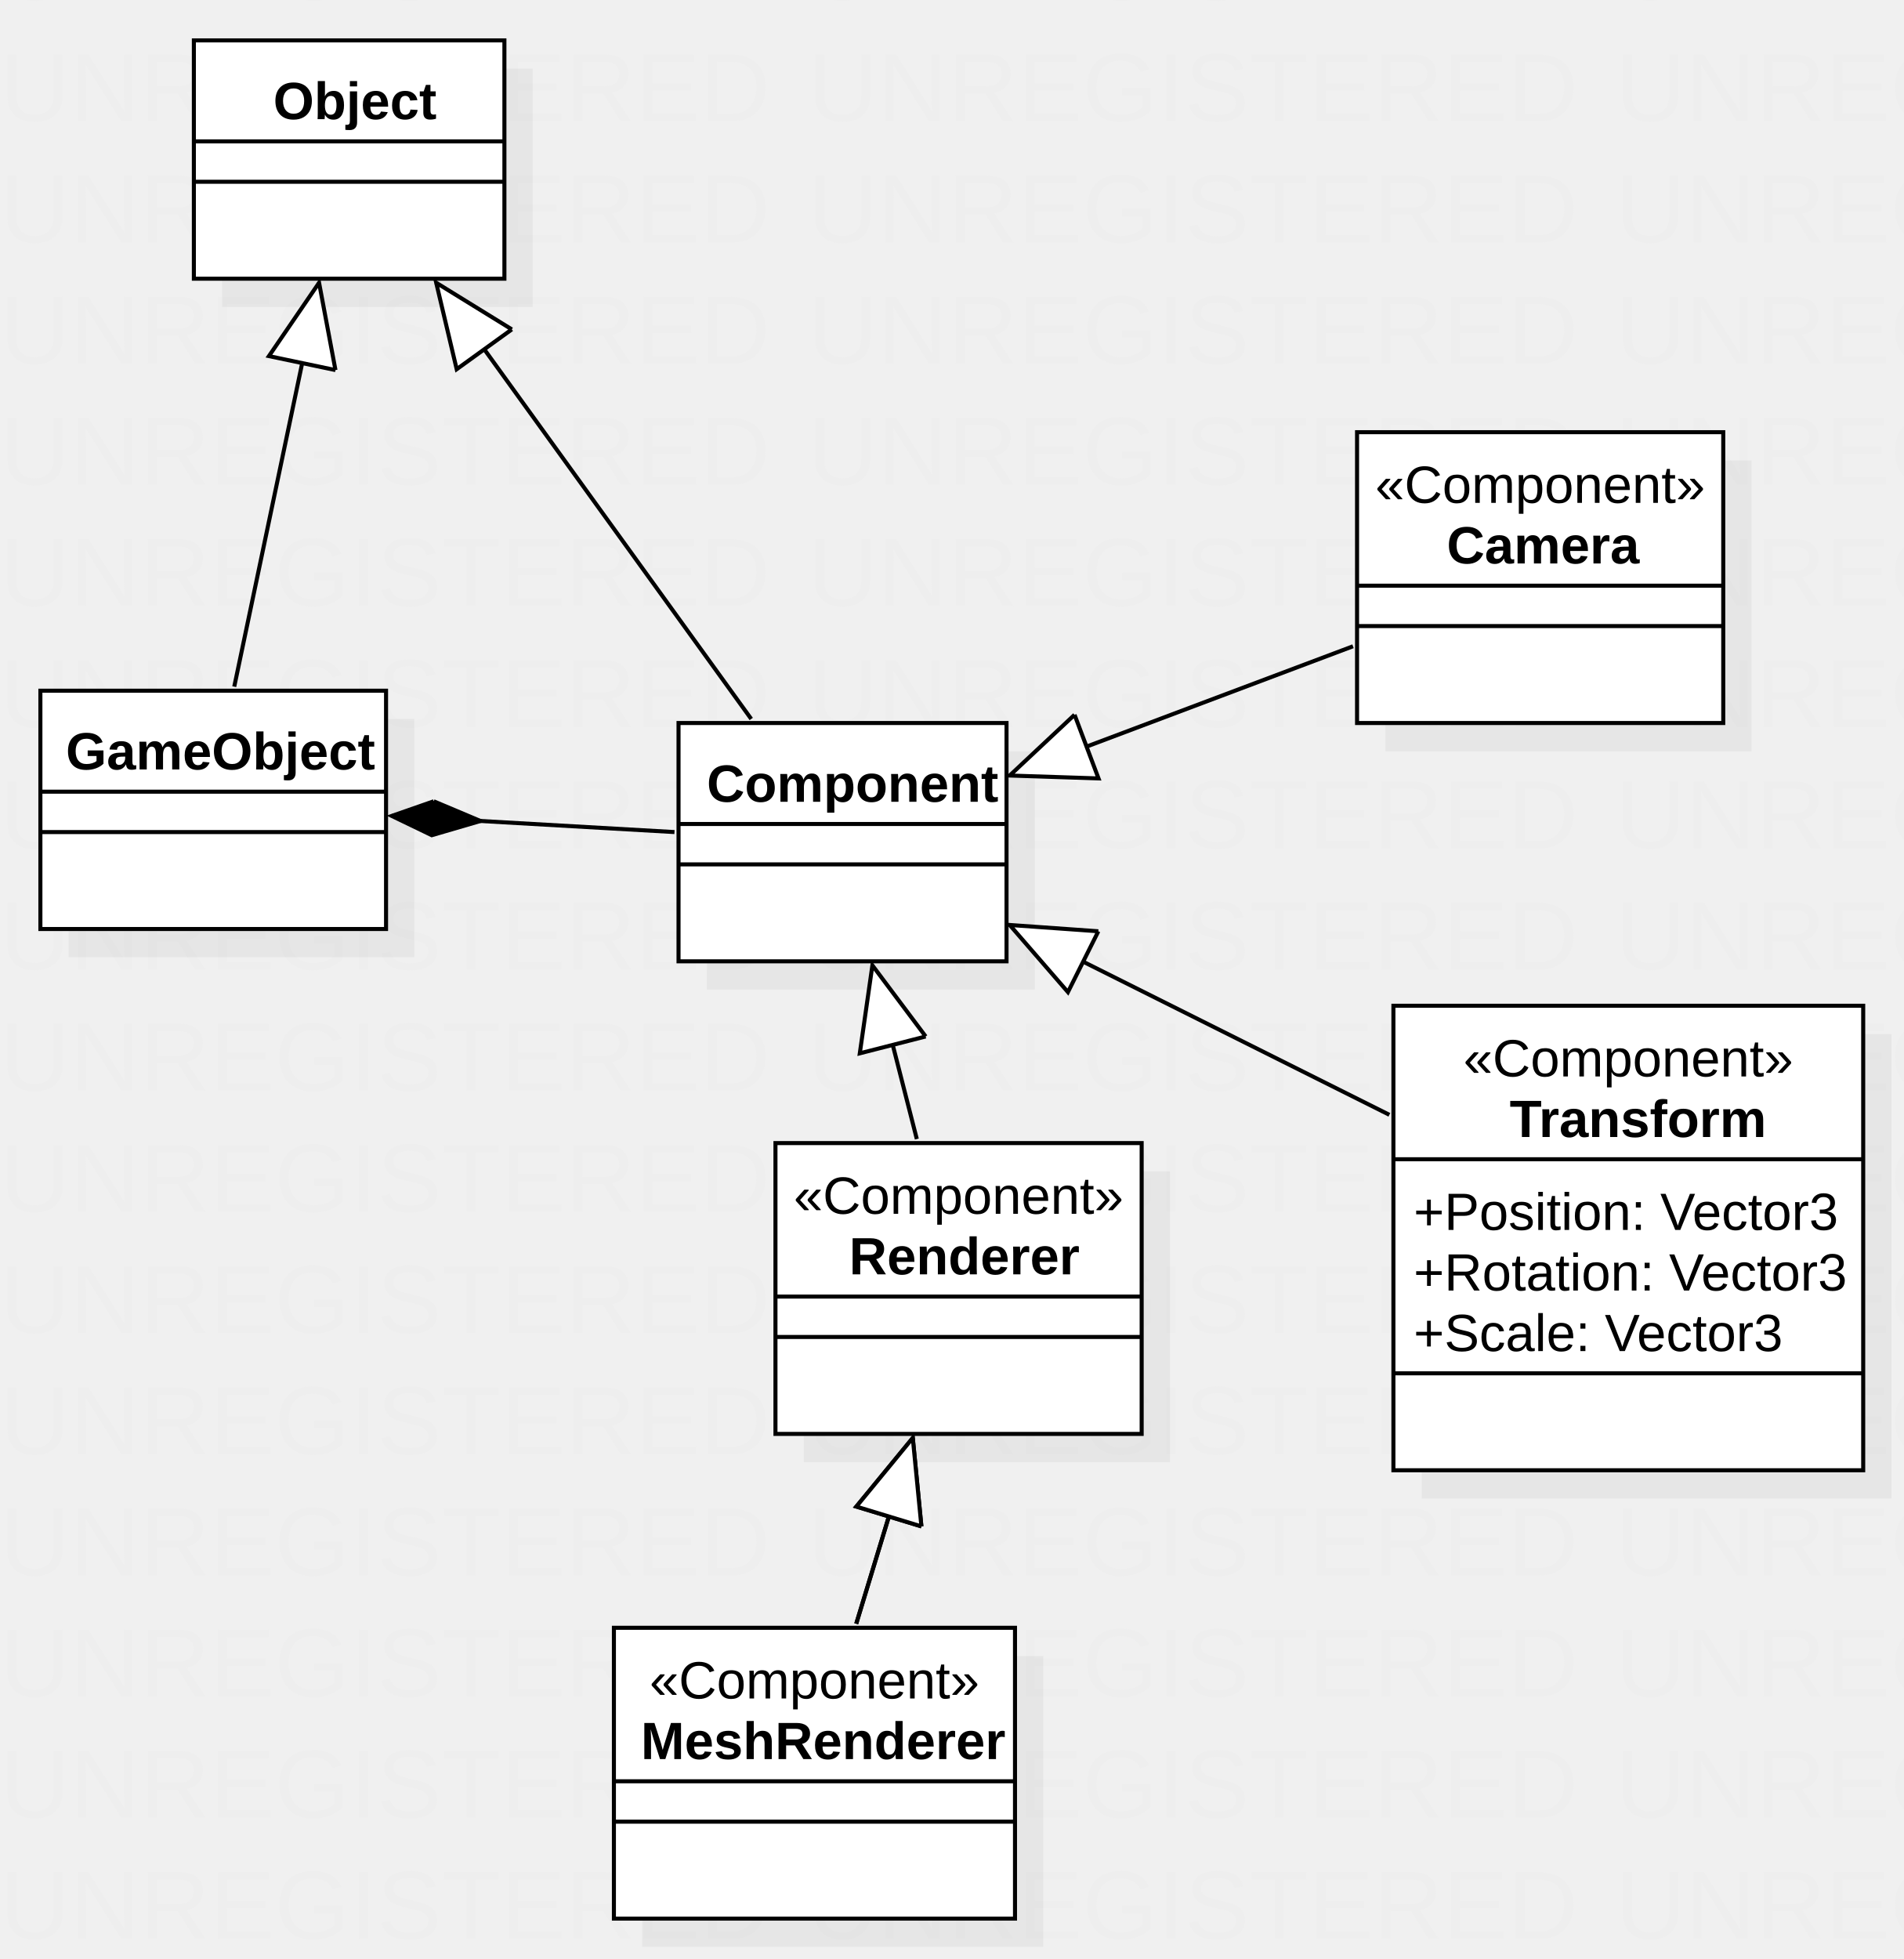
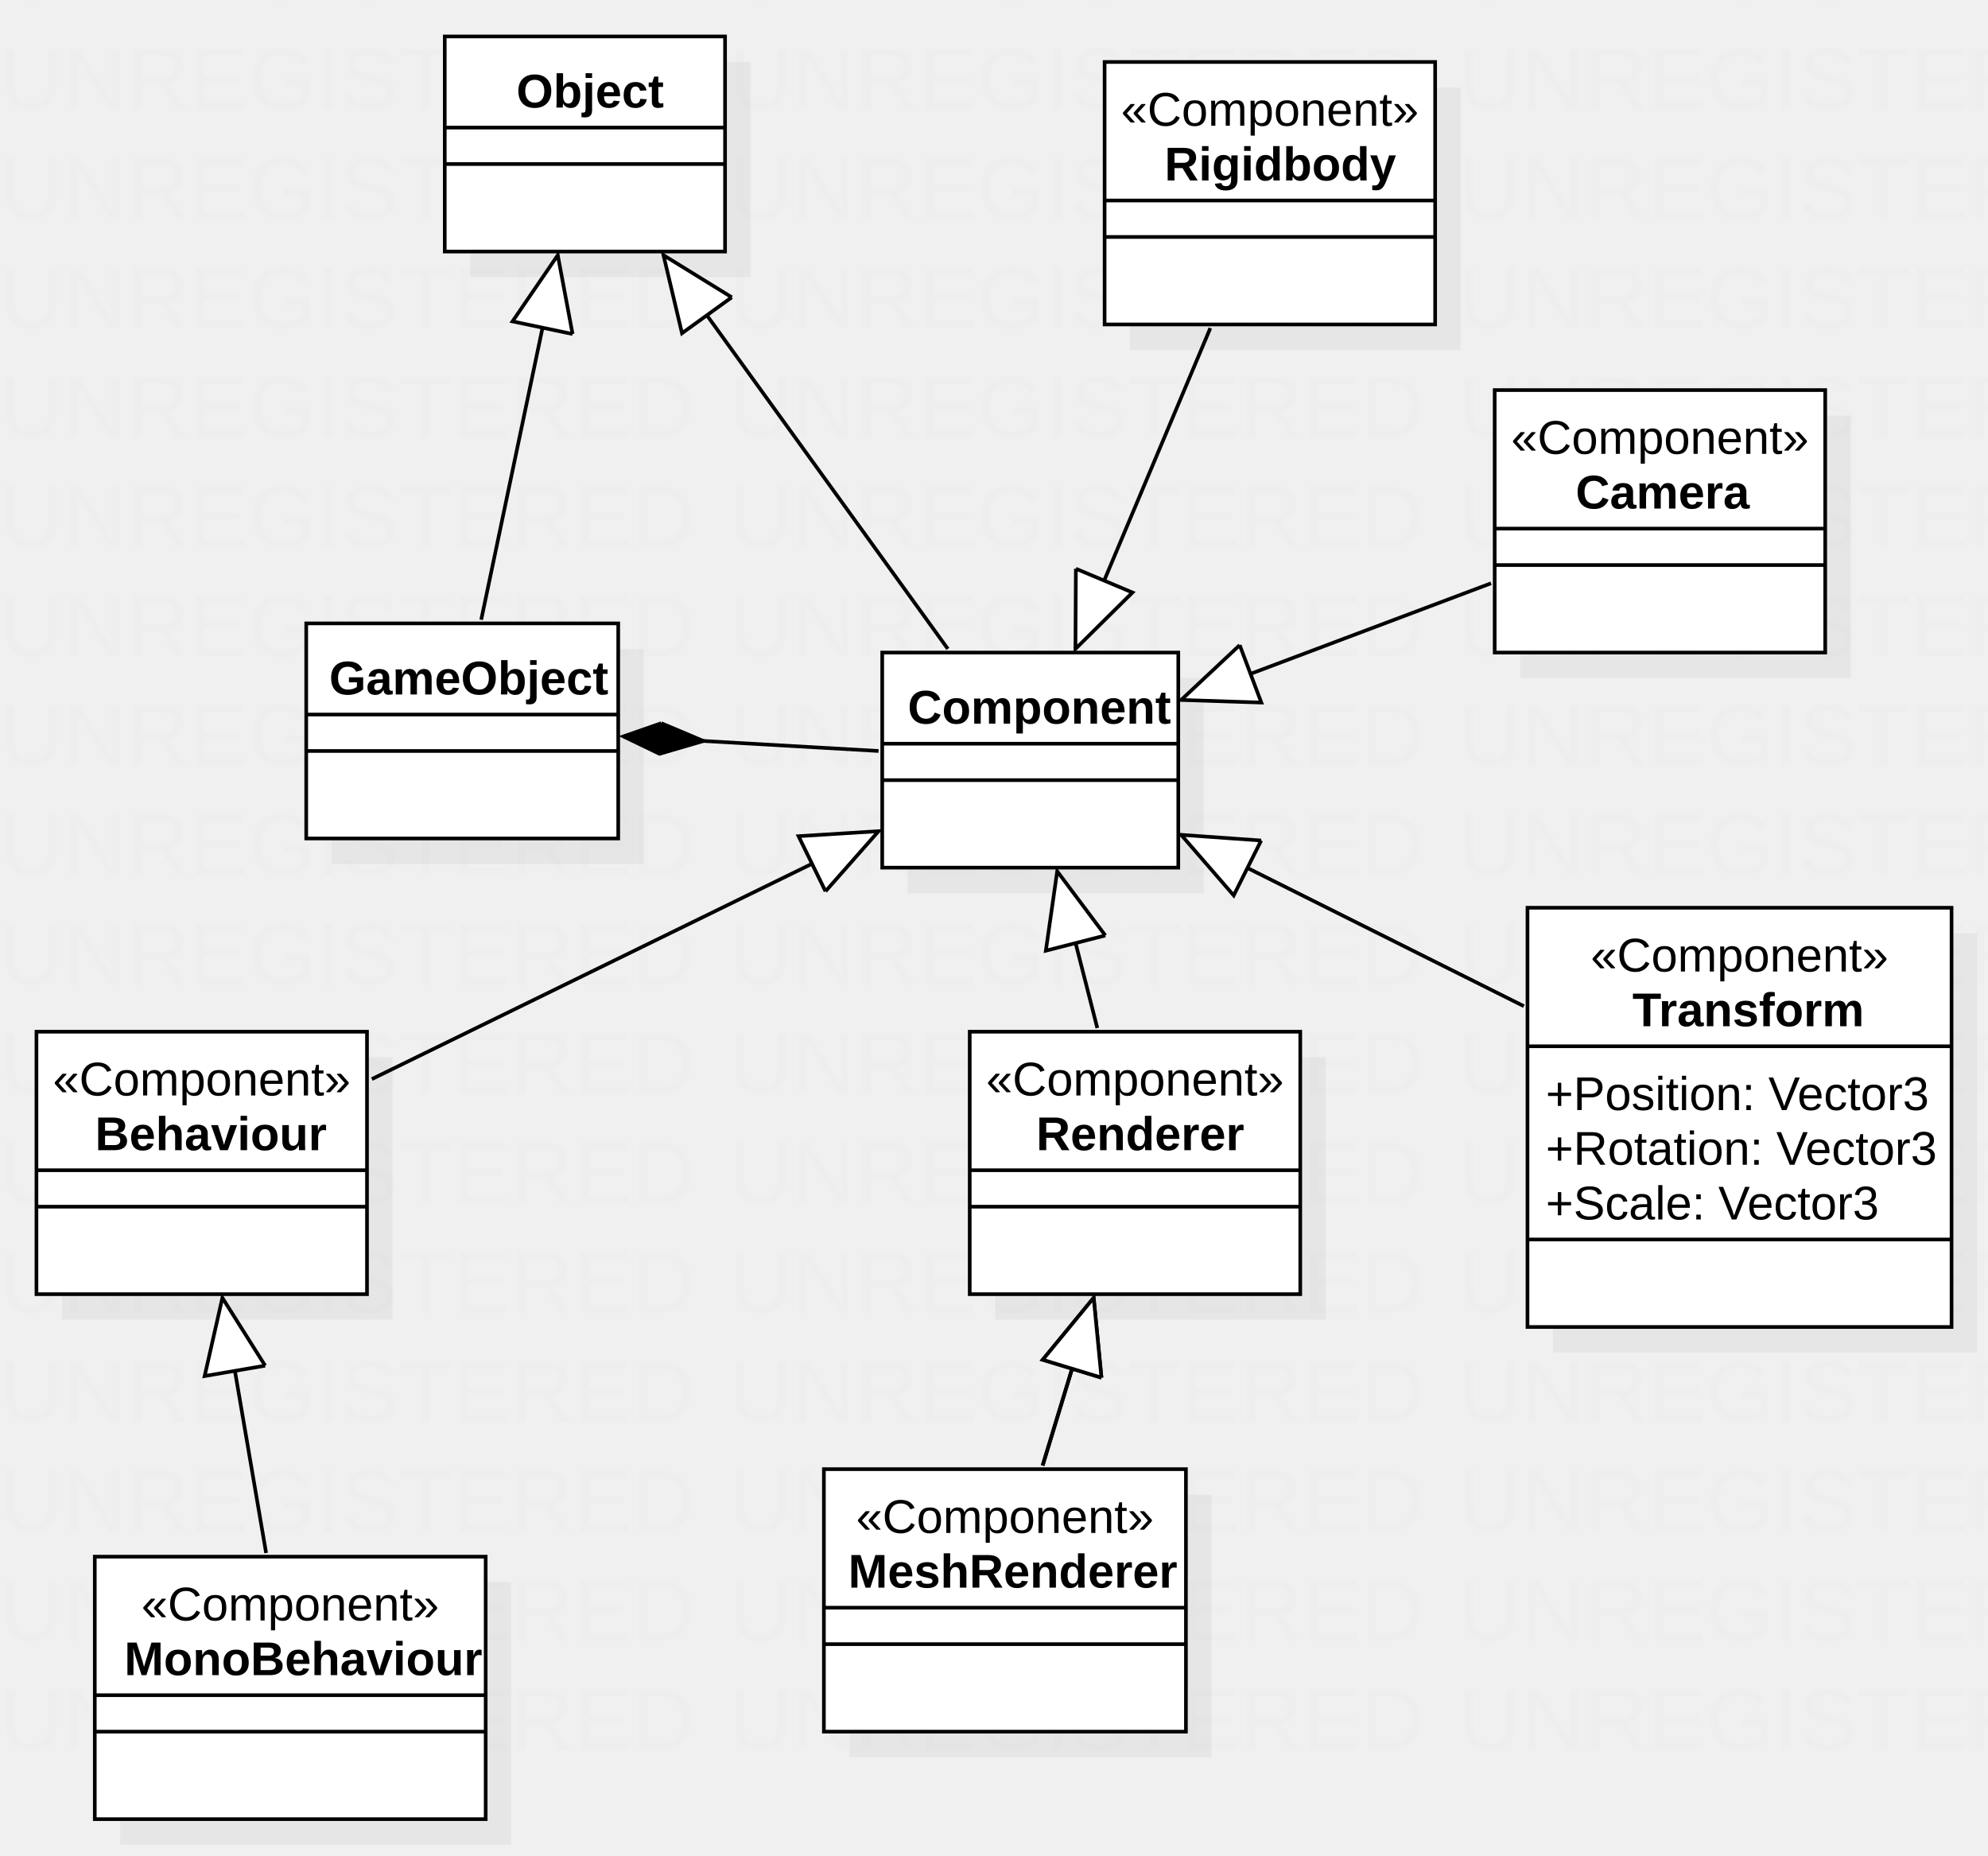
- <svg xmlns="http://www.w3.org/2000/svg" version="1.1" width="471.32" height="485">
+ <svg xmlns="http://www.w3.org/2000/svg" version="1.1" width="545.32" height="509">
  <defs />
  <g>
    <text fill="#eeeeee" stroke="none" font-family="Arial" font-size="24px" font-style="normal" font-weight="normal" text-decoration="none" x="0" y="0">UNREGISTERED</text>
    <text fill="#eeeeee" stroke="none" font-family="Arial" font-size="24px" font-style="normal" font-weight="normal" text-decoration="none" x="0" y="30">UNREGISTERED</text>
    <text fill="#eeeeee" stroke="none" font-family="Arial" font-size="24px" font-style="normal" font-weight="normal" text-decoration="none" x="0" y="60">UNREGISTERED</text>
    <text fill="#eeeeee" stroke="none" font-family="Arial" font-size="24px" font-style="normal" font-weight="normal" text-decoration="none" x="0" y="90">UNREGISTERED</text>
    <text fill="#eeeeee" stroke="none" font-family="Arial" font-size="24px" font-style="normal" font-weight="normal" text-decoration="none" x="0" y="120">UNREGISTERED</text>
    <text fill="#eeeeee" stroke="none" font-family="Arial" font-size="24px" font-style="normal" font-weight="normal" text-decoration="none" x="0" y="150">UNREGISTERED</text>
    <text fill="#eeeeee" stroke="none" font-family="Arial" font-size="24px" font-style="normal" font-weight="normal" text-decoration="none" x="0" y="180">UNREGISTERED</text>
    <text fill="#eeeeee" stroke="none" font-family="Arial" font-size="24px" font-style="normal" font-weight="normal" text-decoration="none" x="0" y="210">UNREGISTERED</text>
    <text fill="#eeeeee" stroke="none" font-family="Arial" font-size="24px" font-style="normal" font-weight="normal" text-decoration="none" x="0" y="240">UNREGISTERED</text>
    <text fill="#eeeeee" stroke="none" font-family="Arial" font-size="24px" font-style="normal" font-weight="normal" text-decoration="none" x="0" y="270">UNREGISTERED</text>
    <text fill="#eeeeee" stroke="none" font-family="Arial" font-size="24px" font-style="normal" font-weight="normal" text-decoration="none" x="0" y="300">UNREGISTERED</text>
    <text fill="#eeeeee" stroke="none" font-family="Arial" font-size="24px" font-style="normal" font-weight="normal" text-decoration="none" x="0" y="330">UNREGISTERED</text>
    <text fill="#eeeeee" stroke="none" font-family="Arial" font-size="24px" font-style="normal" font-weight="normal" text-decoration="none" x="0" y="360">UNREGISTERED</text>
    <text fill="#eeeeee" stroke="none" font-family="Arial" font-size="24px" font-style="normal" font-weight="normal" text-decoration="none" x="0" y="390">UNREGISTERED</text>
    <text fill="#eeeeee" stroke="none" font-family="Arial" font-size="24px" font-style="normal" font-weight="normal" text-decoration="none" x="0" y="420">UNREGISTERED</text>
    <text fill="#eeeeee" stroke="none" font-family="Arial" font-size="24px" font-style="normal" font-weight="normal" text-decoration="none" x="0" y="450">UNREGISTERED</text>
    <text fill="#eeeeee" stroke="none" font-family="Arial" font-size="24px" font-style="normal" font-weight="normal" text-decoration="none" x="0" y="480">UNREGISTERED</text>
    <text fill="#eeeeee" stroke="none" font-family="Arial" font-size="24px" font-style="normal" font-weight="normal" text-decoration="none" x="200" y="0">UNREGISTERED</text>
    <text fill="#eeeeee" stroke="none" font-family="Arial" font-size="24px" font-style="normal" font-weight="normal" text-decoration="none" x="200" y="30">UNREGISTERED</text>
    <text fill="#eeeeee" stroke="none" font-family="Arial" font-size="24px" font-style="normal" font-weight="normal" text-decoration="none" x="200" y="60">UNREGISTERED</text>
    <text fill="#eeeeee" stroke="none" font-family="Arial" font-size="24px" font-style="normal" font-weight="normal" text-decoration="none" x="200" y="90">UNREGISTERED</text>
    <text fill="#eeeeee" stroke="none" font-family="Arial" font-size="24px" font-style="normal" font-weight="normal" text-decoration="none" x="200" y="120">UNREGISTERED</text>
    <text fill="#eeeeee" stroke="none" font-family="Arial" font-size="24px" font-style="normal" font-weight="normal" text-decoration="none" x="200" y="150">UNREGISTERED</text>
    <text fill="#eeeeee" stroke="none" font-family="Arial" font-size="24px" font-style="normal" font-weight="normal" text-decoration="none" x="200" y="180">UNREGISTERED</text>
    <text fill="#eeeeee" stroke="none" font-family="Arial" font-size="24px" font-style="normal" font-weight="normal" text-decoration="none" x="200" y="210">UNREGISTERED</text>
    <text fill="#eeeeee" stroke="none" font-family="Arial" font-size="24px" font-style="normal" font-weight="normal" text-decoration="none" x="200" y="240">UNREGISTERED</text>
    <text fill="#eeeeee" stroke="none" font-family="Arial" font-size="24px" font-style="normal" font-weight="normal" text-decoration="none" x="200" y="270">UNREGISTERED</text>
    <text fill="#eeeeee" stroke="none" font-family="Arial" font-size="24px" font-style="normal" font-weight="normal" text-decoration="none" x="200" y="300">UNREGISTERED</text>
    <text fill="#eeeeee" stroke="none" font-family="Arial" font-size="24px" font-style="normal" font-weight="normal" text-decoration="none" x="200" y="330">UNREGISTERED</text>
    <text fill="#eeeeee" stroke="none" font-family="Arial" font-size="24px" font-style="normal" font-weight="normal" text-decoration="none" x="200" y="360">UNREGISTERED</text>
    <text fill="#eeeeee" stroke="none" font-family="Arial" font-size="24px" font-style="normal" font-weight="normal" text-decoration="none" x="200" y="390">UNREGISTERED</text>
    <text fill="#eeeeee" stroke="none" font-family="Arial" font-size="24px" font-style="normal" font-weight="normal" text-decoration="none" x="200" y="420">UNREGISTERED</text>
    <text fill="#eeeeee" stroke="none" font-family="Arial" font-size="24px" font-style="normal" font-weight="normal" text-decoration="none" x="200" y="450">UNREGISTERED</text>
    <text fill="#eeeeee" stroke="none" font-family="Arial" font-size="24px" font-style="normal" font-weight="normal" text-decoration="none" x="200" y="480">UNREGISTERED</text>
    <text fill="#eeeeee" stroke="none" font-family="Arial" font-size="24px" font-style="normal" font-weight="normal" text-decoration="none" x="400" y="0">UNREGISTERED</text>
    <text fill="#eeeeee" stroke="none" font-family="Arial" font-size="24px" font-style="normal" font-weight="normal" text-decoration="none" x="400" y="30">UNREGISTERED</text>
    <text fill="#eeeeee" stroke="none" font-family="Arial" font-size="24px" font-style="normal" font-weight="normal" text-decoration="none" x="400" y="60">UNREGISTERED</text>
    <text fill="#eeeeee" stroke="none" font-family="Arial" font-size="24px" font-style="normal" font-weight="normal" text-decoration="none" x="400" y="90">UNREGISTERED</text>
    <text fill="#eeeeee" stroke="none" font-family="Arial" font-size="24px" font-style="normal" font-weight="normal" text-decoration="none" x="400" y="120">UNREGISTERED</text>
    <text fill="#eeeeee" stroke="none" font-family="Arial" font-size="24px" font-style="normal" font-weight="normal" text-decoration="none" x="400" y="150">UNREGISTERED</text>
    <text fill="#eeeeee" stroke="none" font-family="Arial" font-size="24px" font-style="normal" font-weight="normal" text-decoration="none" x="400" y="180">UNREGISTERED</text>
    <text fill="#eeeeee" stroke="none" font-family="Arial" font-size="24px" font-style="normal" font-weight="normal" text-decoration="none" x="400" y="210">UNREGISTERED</text>
    <text fill="#eeeeee" stroke="none" font-family="Arial" font-size="24px" font-style="normal" font-weight="normal" text-decoration="none" x="400" y="240">UNREGISTERED</text>
    <text fill="#eeeeee" stroke="none" font-family="Arial" font-size="24px" font-style="normal" font-weight="normal" text-decoration="none" x="400" y="270">UNREGISTERED</text>
    <text fill="#eeeeee" stroke="none" font-family="Arial" font-size="24px" font-style="normal" font-weight="normal" text-decoration="none" x="400" y="300">UNREGISTERED</text>
    <text fill="#eeeeee" stroke="none" font-family="Arial" font-size="24px" font-style="normal" font-weight="normal" text-decoration="none" x="400" y="330">UNREGISTERED</text>
    <text fill="#eeeeee" stroke="none" font-family="Arial" font-size="24px" font-style="normal" font-weight="normal" text-decoration="none" x="400" y="360">UNREGISTERED</text>
    <text fill="#eeeeee" stroke="none" font-family="Arial" font-size="24px" font-style="normal" font-weight="normal" text-decoration="none" x="400" y="390">UNREGISTERED</text>
    <text fill="#eeeeee" stroke="none" font-family="Arial" font-size="24px" font-style="normal" font-weight="normal" text-decoration="none" x="400" y="420">UNREGISTERED</text>
    <text fill="#eeeeee" stroke="none" font-family="Arial" font-size="24px" font-style="normal" font-weight="normal" text-decoration="none" x="400" y="450">UNREGISTERED</text>
    <text fill="#eeeeee" stroke="none" font-family="Arial" font-size="24px" font-style="normal" font-weight="normal" text-decoration="none" x="400" y="480">UNREGISTERED</text>
-     <g transform="translate(-96,-77) scale(1,1)">
+     <g transform="translate(-22,-77) scale(1,1)">
      <rect fill="#C0C0C0" stroke="none" x="151" y="94" width="76.888" height="59" opacity="0.2" />
    </g>
-     <g transform="translate(-96,-77) scale(1,1)">
+     <g transform="translate(-22,-77) scale(1,1)">
      <rect fill="#ffffff" stroke="none" x="144" y="87" width="76.888" height="59" />
    </g>
-     <g transform="translate(-96,-77) scale(1,1)">
+     <g transform="translate(-22,-77) scale(1,1)">
      <path fill="none" stroke="#000000" d="M 144 87 L 220.888 87 L 220.888 146 L 144 146 L 144 87 Z Z" stroke-miterlimit="10" />
    </g>
-     <g transform="translate(-96,-77) scale(1,1)">
+     <g transform="translate(-22,-77) scale(1,1)">
      <path fill="none" stroke="#000000" d="M 144 112 L 220.888 112" stroke-miterlimit="10" />
    </g>
-     <g transform="translate(-96,-77) scale(1,1)">
+     <g transform="translate(-22,-77) scale(1,1)">
      <path fill="none" stroke="#000000" d="M 144 122 L 220.888 122" stroke-miterlimit="10" />
    </g>
-     <g transform="translate(-96,-77) scale(1,1)">
+     <g transform="translate(-22,-77) scale(1,1)">
      <g>
        <path fill="none" stroke="none" />
        <text fill="#000000" stroke="none" font-family="Arial" font-size="13px" font-style="normal" font-weight="bold" text-decoration="none" x="163.658" y="106.5">Object</text>
      </g>
    </g>
-     <g transform="translate(-96,-77) scale(1,1)">
+     <g transform="translate(-22,-77) scale(1,1)">
      <rect fill="#C0C0C0" stroke="none" x="113" y="255" width="85.584" height="59" opacity="0.2" />
    </g>
-     <g transform="translate(-96,-77) scale(1,1)">
+     <g transform="translate(-22,-77) scale(1,1)">
      <rect fill="#ffffff" stroke="none" x="106" y="248" width="85.584" height="59" />
    </g>
-     <g transform="translate(-96,-77) scale(1,1)">
+     <g transform="translate(-22,-77) scale(1,1)">
      <path fill="none" stroke="#000000" d="M 106 248 L 191.584 248 L 191.584 307 L 106 307 L 106 248 Z Z" stroke-miterlimit="10" />
    </g>
-     <g transform="translate(-96,-77) scale(1,1)">
+     <g transform="translate(-22,-77) scale(1,1)">
      <path fill="none" stroke="#000000" d="M 106 273 L 191.584 273" stroke-miterlimit="10" />
    </g>
-     <g transform="translate(-96,-77) scale(1,1)">
+     <g transform="translate(-22,-77) scale(1,1)">
      <path fill="none" stroke="#000000" d="M 106 283 L 191.584 283" stroke-miterlimit="10" />
    </g>
-     <g transform="translate(-96,-77) scale(1,1)">
+     <g transform="translate(-22,-77) scale(1,1)">
      <g>
        <path fill="none" stroke="none" />
        <text fill="#000000" stroke="none" font-family="Arial" font-size="13px" font-style="normal" font-weight="bold" text-decoration="none" x="112.306" y="267.5">GameObject</text>
      </g>
    </g>
-     <g transform="translate(-96,-77) scale(1,1)">
+     <g transform="translate(-22,-77) scale(1,1)">
      <path fill="none" stroke="#000000" d="M 154 247 L 175 147" stroke-miterlimit="10" />
    </g>
-     <g transform="translate(-96,-77) scale(1,1)">
+     <g transform="translate(-22,-77) scale(1,1)">
      <path fill="#FFFFFF" stroke="none" d="M 179.062 168.622 L 175 147 L 162.583 165.161" />
    </g>
-     <g transform="translate(-96,-77) scale(1,1)">
+     <g transform="translate(-22,-77) scale(1,1)">
      <path fill="none" stroke="#000000" d="M 179.062 168.622 L 175 147 L 162.583 165.161 L 179.062 168.622" stroke-miterlimit="10" />
    </g>
-     <g transform="translate(-96,-77) scale(1,1)">
+     <g transform="translate(-22,-77) scale(1,1)">
      <rect fill="#C0C0C0" stroke="none" x="271" y="263" width="81.211" height="59" opacity="0.2" />
    </g>
-     <g transform="translate(-96,-77) scale(1,1)">
+     <g transform="translate(-22,-77) scale(1,1)">
      <rect fill="#ffffff" stroke="none" x="264" y="256" width="81.211" height="59" />
    </g>
-     <g transform="translate(-96,-77) scale(1,1)">
+     <g transform="translate(-22,-77) scale(1,1)">
      <path fill="none" stroke="#000000" d="M 264 256 L 345.211 256 L 345.211 315 L 264 315 L 264 256 Z Z" stroke-miterlimit="10" />
    </g>
-     <g transform="translate(-96,-77) scale(1,1)">
+     <g transform="translate(-22,-77) scale(1,1)">
      <path fill="none" stroke="#000000" d="M 264 281 L 345.211 281" stroke-miterlimit="10" />
    </g>
-     <g transform="translate(-96,-77) scale(1,1)">
+     <g transform="translate(-22,-77) scale(1,1)">
      <path fill="none" stroke="#000000" d="M 264 291 L 345.211 291" stroke-miterlimit="10" />
    </g>
-     <g transform="translate(-96,-77) scale(1,1)">
+     <g transform="translate(-22,-77) scale(1,1)">
      <g>
        <path fill="none" stroke="none" />
        <text fill="#000000" stroke="none" font-family="Arial" font-size="13px" font-style="normal" font-weight="bold" text-decoration="none" x="271.001" y="275.5">Component</text>
      </g>
    </g>
-     <g transform="translate(-96,-77) scale(1,1)">
+     <g transform="translate(-22,-77) scale(1,1)">
      <path fill="none" stroke="#000000" d="M 263 283 L 193 279" stroke-miterlimit="10" />
    </g>
-     <g transform="translate(-96,-77) scale(1,1)">
+     <g transform="translate(-22,-77) scale(1,1)">
      <path fill="#000000" stroke="none" d="M 203.386 275.377 L 193 279 L 202.906 283.782 L 214.964 280.255" />
    </g>
-     <g transform="translate(-96,-77) scale(1,1)">
+     <g transform="translate(-22,-77) scale(1,1)">
      <path fill="none" stroke="#000000" d="M 203.386 275.377 L 193 279 L 202.906 283.782 L 214.964 280.255 L 203.386 275.377" stroke-miterlimit="10" />
    </g>
-     <g transform="translate(-96,-77) scale(1,1)">
+     <g transform="translate(-22,-77) scale(1,1)">
      <path fill="none" stroke="#000000" d="M 282 255 L 204 147" stroke-miterlimit="10" />
    </g>
-     <g transform="translate(-96,-77) scale(1,1)">
+     <g transform="translate(-22,-77) scale(1,1)">
      <path fill="#FFFFFF" stroke="none" d="M 222.725 158.548 L 204 147 L 209.075 168.407" />
    </g>
-     <g transform="translate(-96,-77) scale(1,1)">
+     <g transform="translate(-22,-77) scale(1,1)">
      <path fill="none" stroke="#000000" d="M 222.725 158.548 L 204 147 L 209.075 168.407 L 222.725 158.548" stroke-miterlimit="10" />
    </g>
-     <g transform="translate(-96,-77) scale(1,1)">
+     <g transform="translate(-22,-77) scale(1,1)">
      <rect fill="#C0C0C0" stroke="none" x="295" y="367" width="90.669" height="72" opacity="0.2" />
    </g>
-     <g transform="translate(-96,-77) scale(1,1)">
+     <g transform="translate(-22,-77) scale(1,1)">
      <rect fill="#ffffff" stroke="none" x="288" y="360" width="90.669" height="72" />
    </g>
-     <g transform="translate(-96,-77) scale(1,1)">
+     <g transform="translate(-22,-77) scale(1,1)">
      <path fill="none" stroke="#000000" d="M 288 360 L 378.669 360 L 378.669 432 L 288 432 L 288 360 Z Z" stroke-miterlimit="10" />
    </g>
-     <g transform="translate(-96,-77) scale(1,1)">
+     <g transform="translate(-22,-77) scale(1,1)">
      <path fill="none" stroke="#000000" d="M 288 398 L 378.669 398" stroke-miterlimit="10" />
    </g>
-     <g transform="translate(-96,-77) scale(1,1)">
+     <g transform="translate(-22,-77) scale(1,1)">
      <path fill="none" stroke="#000000" d="M 288 408 L 378.669 408" stroke-miterlimit="10" />
    </g>
-     <g transform="translate(-96,-77) scale(1,1)">
+     <g transform="translate(-22,-77) scale(1,1)">
      <g>
        <path fill="none" stroke="none" />
        <text fill="#000000" stroke="none" font-family="Arial" font-size="13px" font-style="normal" font-weight="normal" text-decoration="none" x="292.5" y="377.5">«Component»</text>
      </g>
    </g>
-     <g transform="translate(-96,-77) scale(1,1)">
+     <g transform="translate(-22,-77) scale(1,1)">
      <g>
        <path fill="none" stroke="none" />
        <text fill="#000000" stroke="none" font-family="Arial" font-size="13px" font-style="normal" font-weight="bold" text-decoration="none" x="306.236" y="392.5">Renderer</text>
      </g>
    </g>
-     <g transform="translate(-96,-77) scale(1,1)">
+     <g transform="translate(-22,-77) scale(1,1)">
      <path fill="none" stroke="#000000" d="M 323 359 L 312 316" stroke-miterlimit="10" />
    </g>
-     <g transform="translate(-96,-77) scale(1,1)">
+     <g transform="translate(-22,-77) scale(1,1)">
      <path fill="#FFFFFF" stroke="none" d="M 325.194 333.605 L 312 316 L 308.881 337.778" />
    </g>
-     <g transform="translate(-96,-77) scale(1,1)">
+     <g transform="translate(-22,-77) scale(1,1)">
      <path fill="none" stroke="#000000" d="M 325.194 333.605 L 312 316 L 308.881 337.778 L 325.194 333.605" stroke-miterlimit="10" />
    </g>
-     <g transform="translate(-96,-77) scale(1,1)">
+     <g transform="translate(-22,-77) scale(1,1)">
      <rect fill="#C0C0C0" stroke="none" x="255" y="487" width="99.308" height="72" opacity="0.2" />
    </g>
-     <g transform="translate(-96,-77) scale(1,1)">
+     <g transform="translate(-22,-77) scale(1,1)">
      <rect fill="#ffffff" stroke="none" x="248" y="480" width="99.308" height="72" />
    </g>
-     <g transform="translate(-96,-77) scale(1,1)">
+     <g transform="translate(-22,-77) scale(1,1)">
      <path fill="none" stroke="#000000" d="M 248 480 L 347.308 480 L 347.308 552 L 248 552 L 248 480 Z Z" stroke-miterlimit="10" />
    </g>
-     <g transform="translate(-96,-77) scale(1,1)">
+     <g transform="translate(-22,-77) scale(1,1)">
      <path fill="none" stroke="#000000" d="M 248 518 L 347.308 518" stroke-miterlimit="10" />
    </g>
-     <g transform="translate(-96,-77) scale(1,1)">
+     <g transform="translate(-22,-77) scale(1,1)">
      <path fill="none" stroke="#000000" d="M 248 528 L 347.308 528" stroke-miterlimit="10" />
    </g>
-     <g transform="translate(-96,-77) scale(1,1)">
+     <g transform="translate(-22,-77) scale(1,1)">
      <g>
        <path fill="none" stroke="none" />
        <text fill="#000000" stroke="none" font-family="Arial" font-size="13px" font-style="normal" font-weight="normal" text-decoration="none" x="256.82" y="497.5">«Component»</text>
      </g>
    </g>
-     <g transform="translate(-96,-77) scale(1,1)">
+     <g transform="translate(-22,-77) scale(1,1)">
      <g>
        <path fill="none" stroke="none" />
        <text fill="#000000" stroke="none" font-family="Arial" font-size="13px" font-style="normal" font-weight="bold" text-decoration="none" x="254.661" y="512.5">MeshRenderer</text>
      </g>
    </g>
-     <g transform="translate(-96,-77) scale(1,1)">
+     <g transform="translate(-22,-77) scale(1,1)">
      <path fill="none" stroke="#000000" d="M 308 479 L 322 433" stroke-miterlimit="10" />
    </g>
-     <g transform="translate(-96,-77) scale(1,1)">
+     <g transform="translate(-22,-77) scale(1,1)">
      <path fill="#FFFFFF" stroke="none" d="M 324.136 454.896 L 322 433 L 308.028 449.993" />
    </g>
-     <g transform="translate(-96,-77) scale(1,1)">
+     <g transform="translate(-22,-77) scale(1,1)">
      <path fill="none" stroke="#000000" d="M 324.136 454.896 L 322 433 L 308.028 449.993 L 324.136 454.896" stroke-miterlimit="10" />
    </g>
-     <g transform="translate(-96,-77) scale(1,1)">
+     <g transform="translate(-22,-77) scale(1,1)">
      <rect fill="#C0C0C0" stroke="none" x="448" y="333" width="116.32" height="115" opacity="0.2" />
    </g>
-     <g transform="translate(-96,-77) scale(1,1)">
+     <g transform="translate(-22,-77) scale(1,1)">
      <rect fill="#ffffff" stroke="none" x="441" y="326" width="116.32" height="115" />
    </g>
-     <g transform="translate(-96,-77) scale(1,1)">
+     <g transform="translate(-22,-77) scale(1,1)">
      <path fill="none" stroke="#000000" d="M 441 326 L 557.32 326 L 557.32 441 L 441 441 L 441 326 Z Z" stroke-miterlimit="10" />
    </g>
-     <g transform="translate(-96,-77) scale(1,1)">
+     <g transform="translate(-22,-77) scale(1,1)">
      <path fill="none" stroke="#000000" d="M 441 364 L 557.32 364" stroke-miterlimit="10" />
    </g>
-     <g transform="translate(-96,-77) scale(1,1)">
+     <g transform="translate(-22,-77) scale(1,1)">
      <path fill="none" stroke="#000000" d="M 441 417 L 557.32 417" stroke-miterlimit="10" />
    </g>
-     <g transform="translate(-96,-77) scale(1,1)">
+     <g transform="translate(-22,-77) scale(1,1)">
      <g>
        <path fill="none" stroke="none" />
        <text fill="#000000" stroke="none" font-family="Arial" font-size="13px" font-style="normal" font-weight="normal" text-decoration="none" x="458.325" y="343.5">«Component»</text>
      </g>
    </g>
-     <g transform="translate(-96,-77) scale(1,1)">
+     <g transform="translate(-22,-77) scale(1,1)">
      <g>
        <path fill="none" stroke="none" />
        <text fill="#000000" stroke="none" font-family="Arial" font-size="13px" font-style="normal" font-weight="bold" text-decoration="none" x="469.786" y="358.5">Transform</text>
      </g>
    </g>
-     <g transform="translate(-96,-77) scale(1,1)">
+     <g transform="translate(-22,-77) scale(1,1)">
      <g>
        <path fill="none" stroke="none" />
        <text fill="#000000" stroke="none" font-family="Arial" font-size="13px" font-style="normal" font-weight="normal" text-decoration="none" x="446" y="381.5">+Position: Vector3</text>
      </g>
    </g>
-     <g transform="translate(-96,-77) scale(1,1)">
+     <g transform="translate(-22,-77) scale(1,1)">
      <g>
        <path fill="none" stroke="none" />
        <text fill="#000000" stroke="none" font-family="Arial" font-size="13px" font-style="normal" font-weight="normal" text-decoration="none" x="446" y="396.5">+Rotation: Vector3</text>
      </g>
    </g>
-     <g transform="translate(-96,-77) scale(1,1)">
+     <g transform="translate(-22,-77) scale(1,1)">
      <g>
        <path fill="none" stroke="none" />
        <text fill="#000000" stroke="none" font-family="Arial" font-size="13px" font-style="normal" font-weight="normal" text-decoration="none" x="446" y="411.5">+Scale: Vector3</text>
      </g>
    </g>
-     <g transform="translate(-96,-77) scale(1,1)">
+     <g transform="translate(-22,-77) scale(1,1)">
      <path fill="none" stroke="#000000" d="M 308 479 L 322 433" stroke-miterlimit="10" />
    </g>
-     <g transform="translate(-96,-77) scale(1,1)">
+     <g transform="translate(-22,-77) scale(1,1)">
      <path fill="#FFFFFF" stroke="none" d="M 324.136 454.896 L 322 433 L 308.028 449.993" />
    </g>
-     <g transform="translate(-96,-77) scale(1,1)">
+     <g transform="translate(-22,-77) scale(1,1)">
      <path fill="none" stroke="#000000" d="M 324.136 454.896 L 322 433 L 308.028 449.993 L 324.136 454.896" stroke-miterlimit="10" />
    </g>
-     <g transform="translate(-96,-77) scale(1,1)">
+     <g transform="translate(-22,-77) scale(1,1)">
      <path fill="none" stroke="#000000" d="M 440 353 L 346 306" stroke-miterlimit="10" />
    </g>
-     <g transform="translate(-96,-77) scale(1,1)">
+     <g transform="translate(-22,-77) scale(1,1)">
      <path fill="#FFFFFF" stroke="none" d="M 367.945 307.56 L 346 306 L 360.414 322.62" />
    </g>
-     <g transform="translate(-96,-77) scale(1,1)">
+     <g transform="translate(-22,-77) scale(1,1)">
      <path fill="none" stroke="#000000" d="M 367.945 307.56 L 346 306 L 360.414 322.62 L 367.945 307.56" stroke-miterlimit="10" />
    </g>
-     <g transform="translate(-96,-77) scale(1,1)">
+     <g transform="translate(-22,-77) scale(1,1)">
      <rect fill="#C0C0C0" stroke="none" x="439" y="191" width="90.669" height="72" opacity="0.2" />
    </g>
-     <g transform="translate(-96,-77) scale(1,1)">
+     <g transform="translate(-22,-77) scale(1,1)">
      <rect fill="#ffffff" stroke="none" x="432" y="184" width="90.669" height="72" />
    </g>
-     <g transform="translate(-96,-77) scale(1,1)">
+     <g transform="translate(-22,-77) scale(1,1)">
      <path fill="none" stroke="#000000" d="M 432 184 L 522.669 184 L 522.669 256 L 432 256 L 432 184 Z Z" stroke-miterlimit="10" />
    </g>
-     <g transform="translate(-96,-77) scale(1,1)">
+     <g transform="translate(-22,-77) scale(1,1)">
      <path fill="none" stroke="#000000" d="M 432 222 L 522.669 222" stroke-miterlimit="10" />
    </g>
-     <g transform="translate(-96,-77) scale(1,1)">
+     <g transform="translate(-22,-77) scale(1,1)">
      <path fill="none" stroke="#000000" d="M 432 232 L 522.669 232" stroke-miterlimit="10" />
    </g>
-     <g transform="translate(-96,-77) scale(1,1)">
+     <g transform="translate(-22,-77) scale(1,1)">
      <g>
        <path fill="none" stroke="none" />
        <text fill="#000000" stroke="none" font-family="Arial" font-size="13px" font-style="normal" font-weight="normal" text-decoration="none" x="436.5" y="201.5">«Component»</text>
      </g>
    </g>
-     <g transform="translate(-96,-77) scale(1,1)">
+     <g transform="translate(-22,-77) scale(1,1)">
      <g>
        <path fill="none" stroke="none" />
        <text fill="#000000" stroke="none" font-family="Arial" font-size="13px" font-style="normal" font-weight="bold" text-decoration="none" x="454.216" y="216.5">Camera</text>
      </g>
    </g>
-     <g transform="translate(-96,-77) scale(1,1)">
+     <g transform="translate(-22,-77) scale(1,1)">
      <path fill="none" stroke="#000000" d="M 431 237 L 346 269" stroke-miterlimit="10" />
    </g>
-     <g transform="translate(-96,-77) scale(1,1)">
+     <g transform="translate(-22,-77) scale(1,1)">
      <path fill="#FFFFFF" stroke="none" d="M 362.056 253.96 L 346 269 L 367.988 269.718" />
    </g>
-     <g transform="translate(-96,-77) scale(1,1)">
+     <g transform="translate(-22,-77) scale(1,1)">
      <path fill="none" stroke="#000000" d="M 362.056 253.96 L 346 269 L 367.988 269.718 L 362.056 253.96" stroke-miterlimit="10" />
+     </g>
+     <g transform="translate(-22,-77) scale(1,1)">
+       <rect fill="#C0C0C0" stroke="none" x="39" y="367" width="90.669" height="72" opacity="0.2" />
+     </g>
+     <g transform="translate(-22,-77) scale(1,1)">
+       <rect fill="#ffffff" stroke="none" x="32" y="360" width="90.669" height="72" />
+     </g>
+     <g transform="translate(-22,-77) scale(1,1)">
+       <path fill="none" stroke="#000000" d="M 32 360 L 122.669 360 L 122.669 432 L 32 432 L 32 360 Z Z" stroke-miterlimit="10" />
+     </g>
+     <g transform="translate(-22,-77) scale(1,1)">
+       <path fill="none" stroke="#000000" d="M 32 398 L 122.669 398" stroke-miterlimit="10" />
+     </g>
+     <g transform="translate(-22,-77) scale(1,1)">
+       <path fill="none" stroke="#000000" d="M 32 408 L 122.669 408" stroke-miterlimit="10" />
+     </g>
+     <g transform="translate(-22,-77) scale(1,1)">
+       <g>
+         <path fill="none" stroke="none" />
+         <text fill="#000000" stroke="none" font-family="Arial" font-size="13px" font-style="normal" font-weight="normal" text-decoration="none" x="36.5" y="377.5">«Component»</text>
+       </g>
+     </g>
+     <g transform="translate(-22,-77) scale(1,1)">
+       <g>
+         <path fill="none" stroke="none" />
+         <text fill="#000000" stroke="none" font-family="Arial" font-size="13px" font-style="normal" font-weight="bold" text-decoration="none" x="48.065" y="392.5">Behaviour</text>
+       </g>
+     </g>
+     <g transform="translate(-22,-77) scale(1,1)">
+       <rect fill="#C0C0C0" stroke="none" x="55" y="511" width="107.224" height="72" opacity="0.2" />
+     </g>
+     <g transform="translate(-22,-77) scale(1,1)">
+       <rect fill="#ffffff" stroke="none" x="48" y="504" width="107.224" height="72" />
+     </g>
+     <g transform="translate(-22,-77) scale(1,1)">
+       <path fill="none" stroke="#000000" d="M 48 504 L 155.224 504 L 155.224 576 L 48 576 L 48 504 Z Z" stroke-miterlimit="10" />
+     </g>
+     <g transform="translate(-22,-77) scale(1,1)">
+       <path fill="none" stroke="#000000" d="M 48 542 L 155.224 542" stroke-miterlimit="10" />
+     </g>
+     <g transform="translate(-22,-77) scale(1,1)">
+       <path fill="none" stroke="#000000" d="M 48 552 L 155.224 552" stroke-miterlimit="10" />
+     </g>
+     <g transform="translate(-22,-77) scale(1,1)">
+       <g>
+         <path fill="none" stroke="none" />
+         <text fill="#000000" stroke="none" font-family="Arial" font-size="13px" font-style="normal" font-weight="normal" text-decoration="none" x="60.777" y="521.5">«Component»</text>
+       </g>
+     </g>
+     <g transform="translate(-22,-77) scale(1,1)">
+       <g>
+         <path fill="none" stroke="none" />
+         <text fill="#000000" stroke="none" font-family="Arial" font-size="13px" font-style="normal" font-weight="bold" text-decoration="none" x="56.083" y="536.5">MonoBehaviour</text>
+       </g>
+     </g>
+     <g transform="translate(-22,-77) scale(1,1)">
+       <path fill="none" stroke="#000000" d="M 124 373 L 263 305" stroke-miterlimit="10" />
+     </g>
+     <g transform="translate(-22,-77) scale(1,1)">
+       <path fill="#FFFFFF" stroke="none" d="M 248.442 321.494 L 263 305 L 241.043 306.369" />
+     </g>
+     <g transform="translate(-22,-77) scale(1,1)">
+       <path fill="none" stroke="#000000" d="M 248.442 321.494 L 263 305 L 241.043 306.369 L 248.442 321.494" stroke-miterlimit="10" />
+     </g>
+     <g transform="translate(-22,-77) scale(1,1)">
+       <path fill="none" stroke="#000000" d="M 95 503 L 83 433" stroke-miterlimit="10" />
+     </g>
+     <g transform="translate(-22,-77) scale(1,1)">
+       <path fill="#FFFFFF" stroke="none" d="M 94.732 451.611 L 83 433 L 78.136 454.456" />
+     </g>
+     <g transform="translate(-22,-77) scale(1,1)">
+       <path fill="none" stroke="#000000" d="M 94.732 451.611 L 83 433 L 78.136 454.456 L 94.732 451.611" stroke-miterlimit="10" />
+     </g>
+     <g transform="translate(-22,-77) scale(1,1)">
+       <rect fill="#C0C0C0" stroke="none" x="332" y="101" width="90.669" height="72" opacity="0.2" />
+     </g>
+     <g transform="translate(-22,-77) scale(1,1)">
+       <rect fill="#ffffff" stroke="none" x="325" y="94" width="90.669" height="72" />
+     </g>
+     <g transform="translate(-22,-77) scale(1,1)">
+       <path fill="none" stroke="#000000" d="M 325 94 L 415.669 94 L 415.669 166 L 325 166 L 325 94 Z Z" stroke-miterlimit="10" />
+     </g>
+     <g transform="translate(-22,-77) scale(1,1)">
+       <path fill="none" stroke="#000000" d="M 325 132 L 415.669 132" stroke-miterlimit="10" />
+     </g>
+     <g transform="translate(-22,-77) scale(1,1)">
+       <path fill="none" stroke="#000000" d="M 325 142 L 415.669 142" stroke-miterlimit="10" />
+     </g>
+     <g transform="translate(-22,-77) scale(1,1)">
+       <g>
+         <path fill="none" stroke="none" />
+         <text fill="#000000" stroke="none" font-family="Arial" font-size="13px" font-style="normal" font-weight="normal" text-decoration="none" x="329.5" y="111.5">«Component»</text>
+       </g>
+     </g>
+     <g transform="translate(-22,-77) scale(1,1)">
+       <g>
+         <path fill="none" stroke="none" />
+         <text fill="#000000" stroke="none" font-family="Arial" font-size="13px" font-style="normal" font-weight="bold" text-decoration="none" x="341.427" y="126.5">Rigidbody</text>
+       </g>
+     </g>
+     <g transform="translate(-22,-77) scale(1,1)">
+       <path fill="none" stroke="#000000" d="M 354 167 L 317 255" stroke-miterlimit="10" />
+     </g>
+     <g transform="translate(-22,-77) scale(1,1)">
+       <path fill="#FFFFFF" stroke="none" d="M 317.117 233 L 317 255 L 332.639 239.527" />
+     </g>
+     <g transform="translate(-22,-77) scale(1,1)">
+       <path fill="none" stroke="#000000" d="M 317.117 233 L 317 255 L 332.639 239.527 L 317.117 233" stroke-miterlimit="10" />
    </g>
  </g>
</svg>
